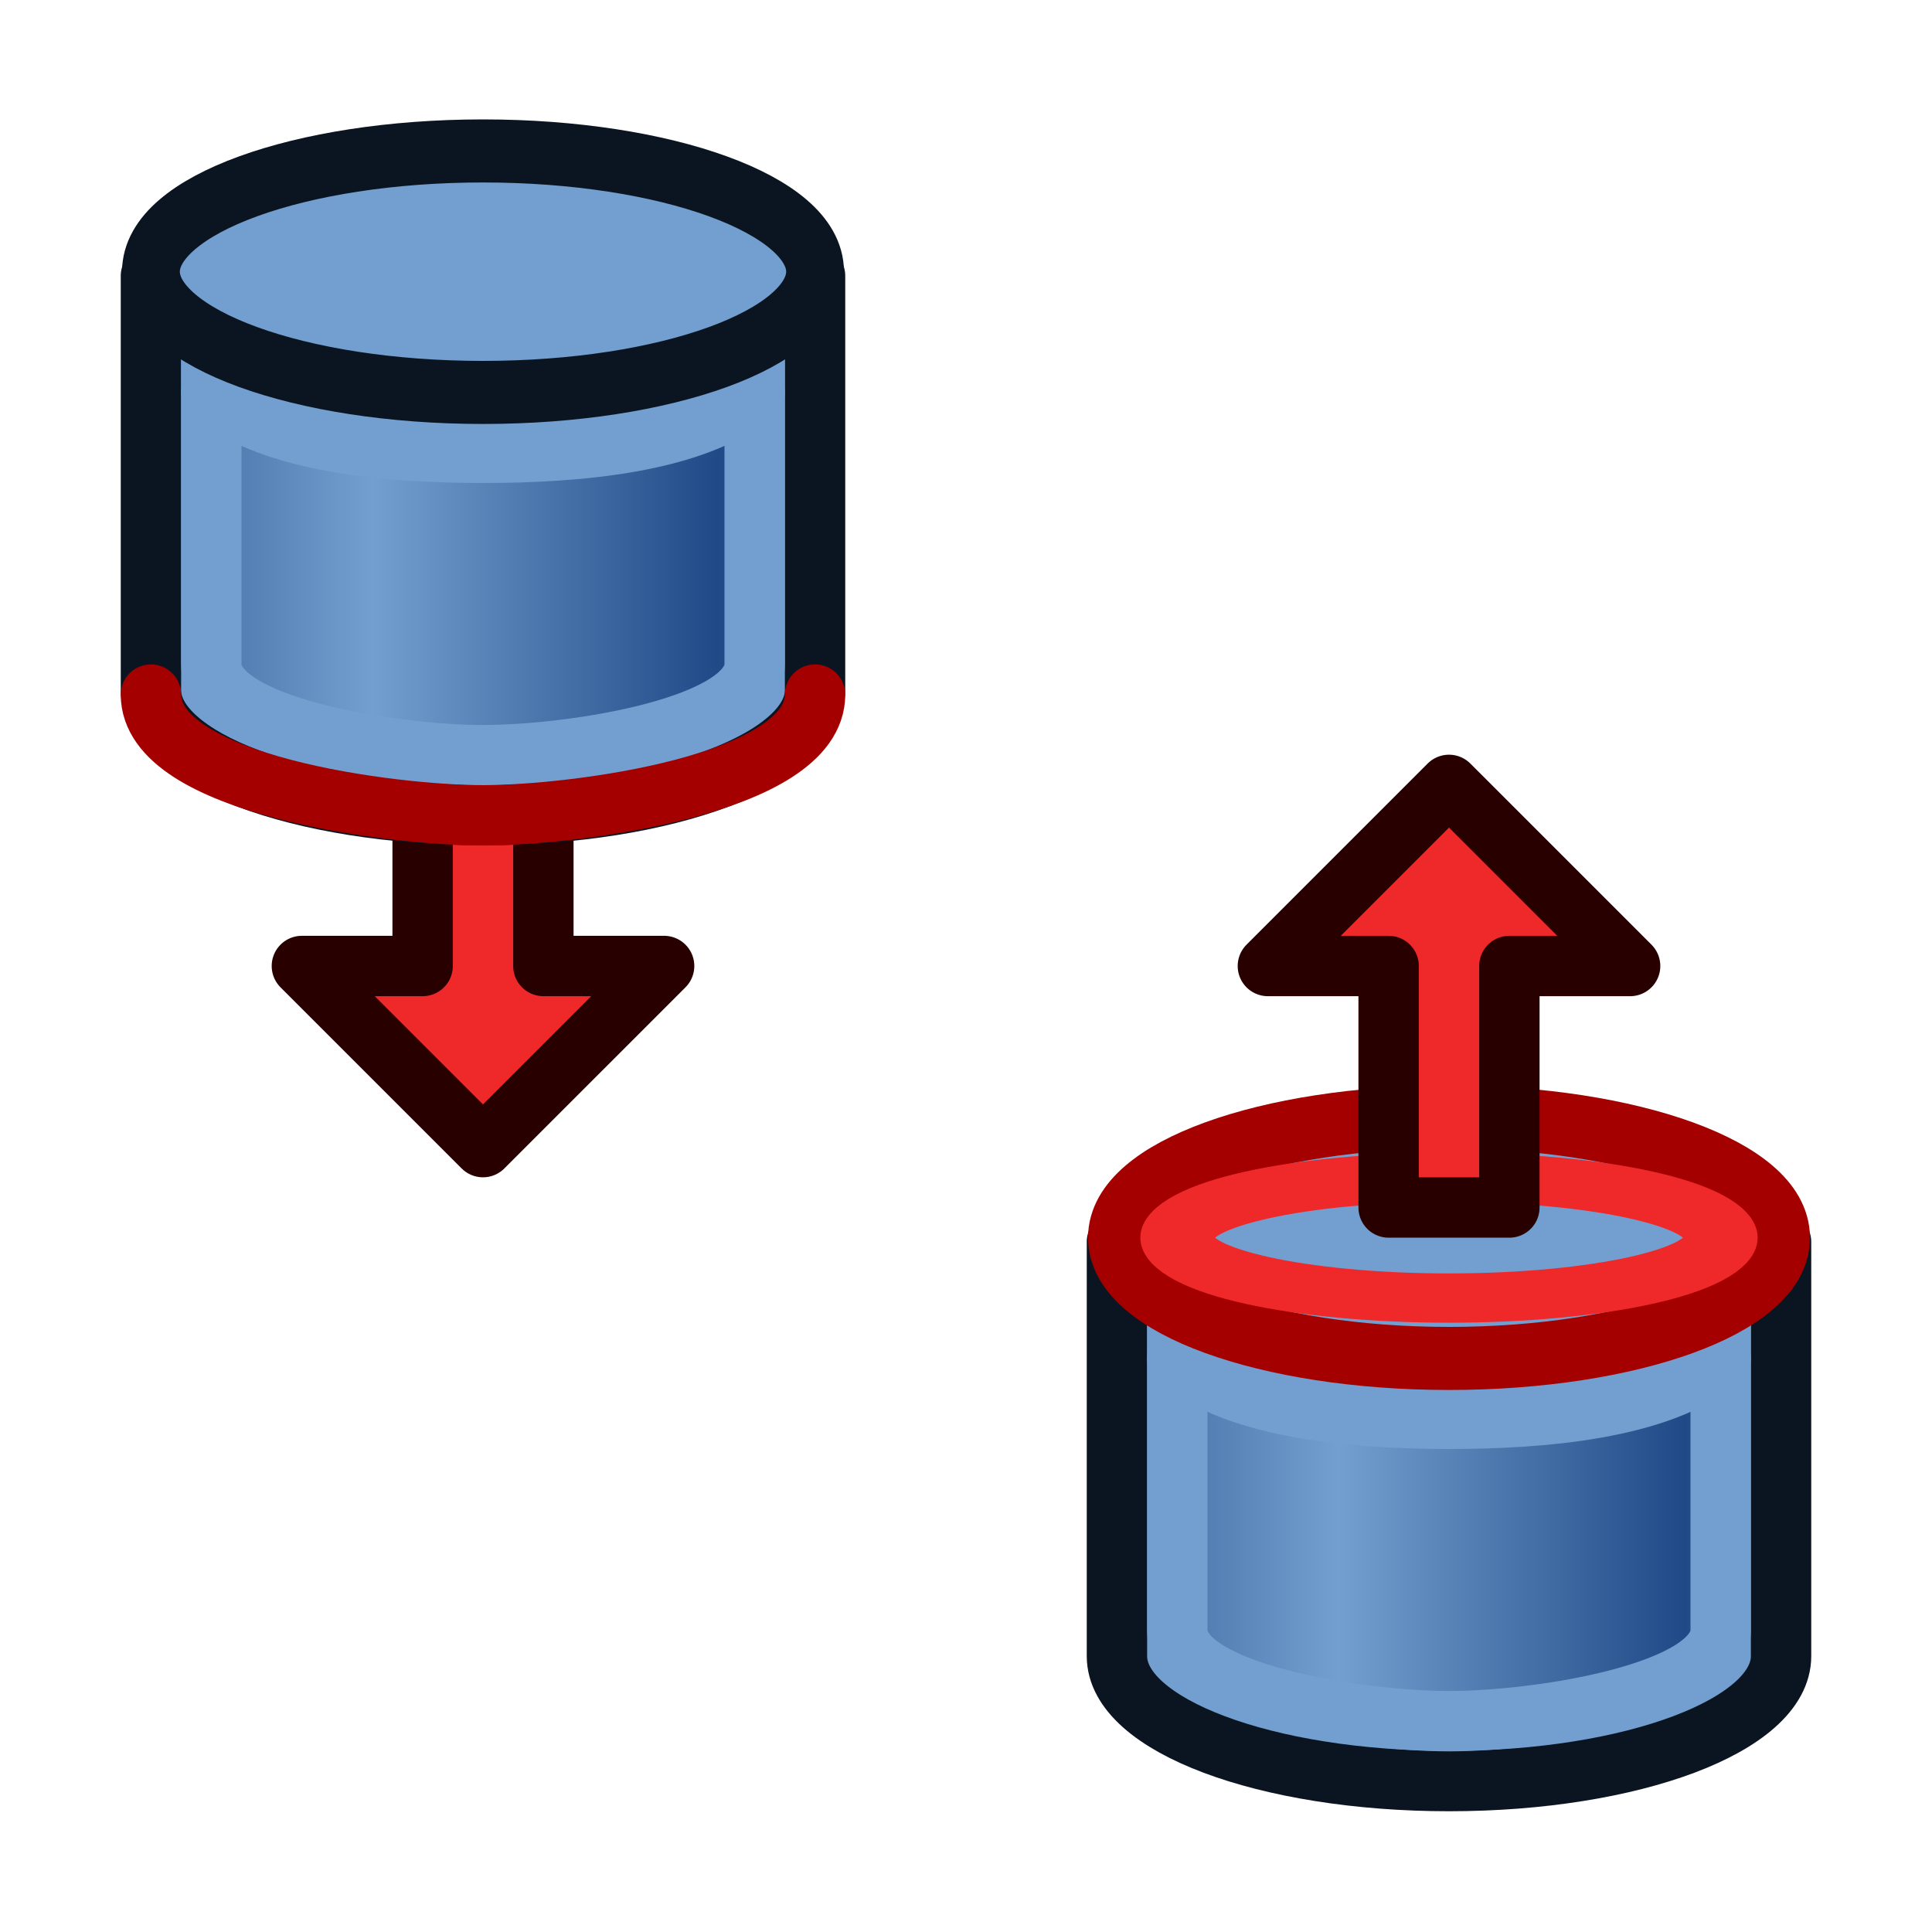
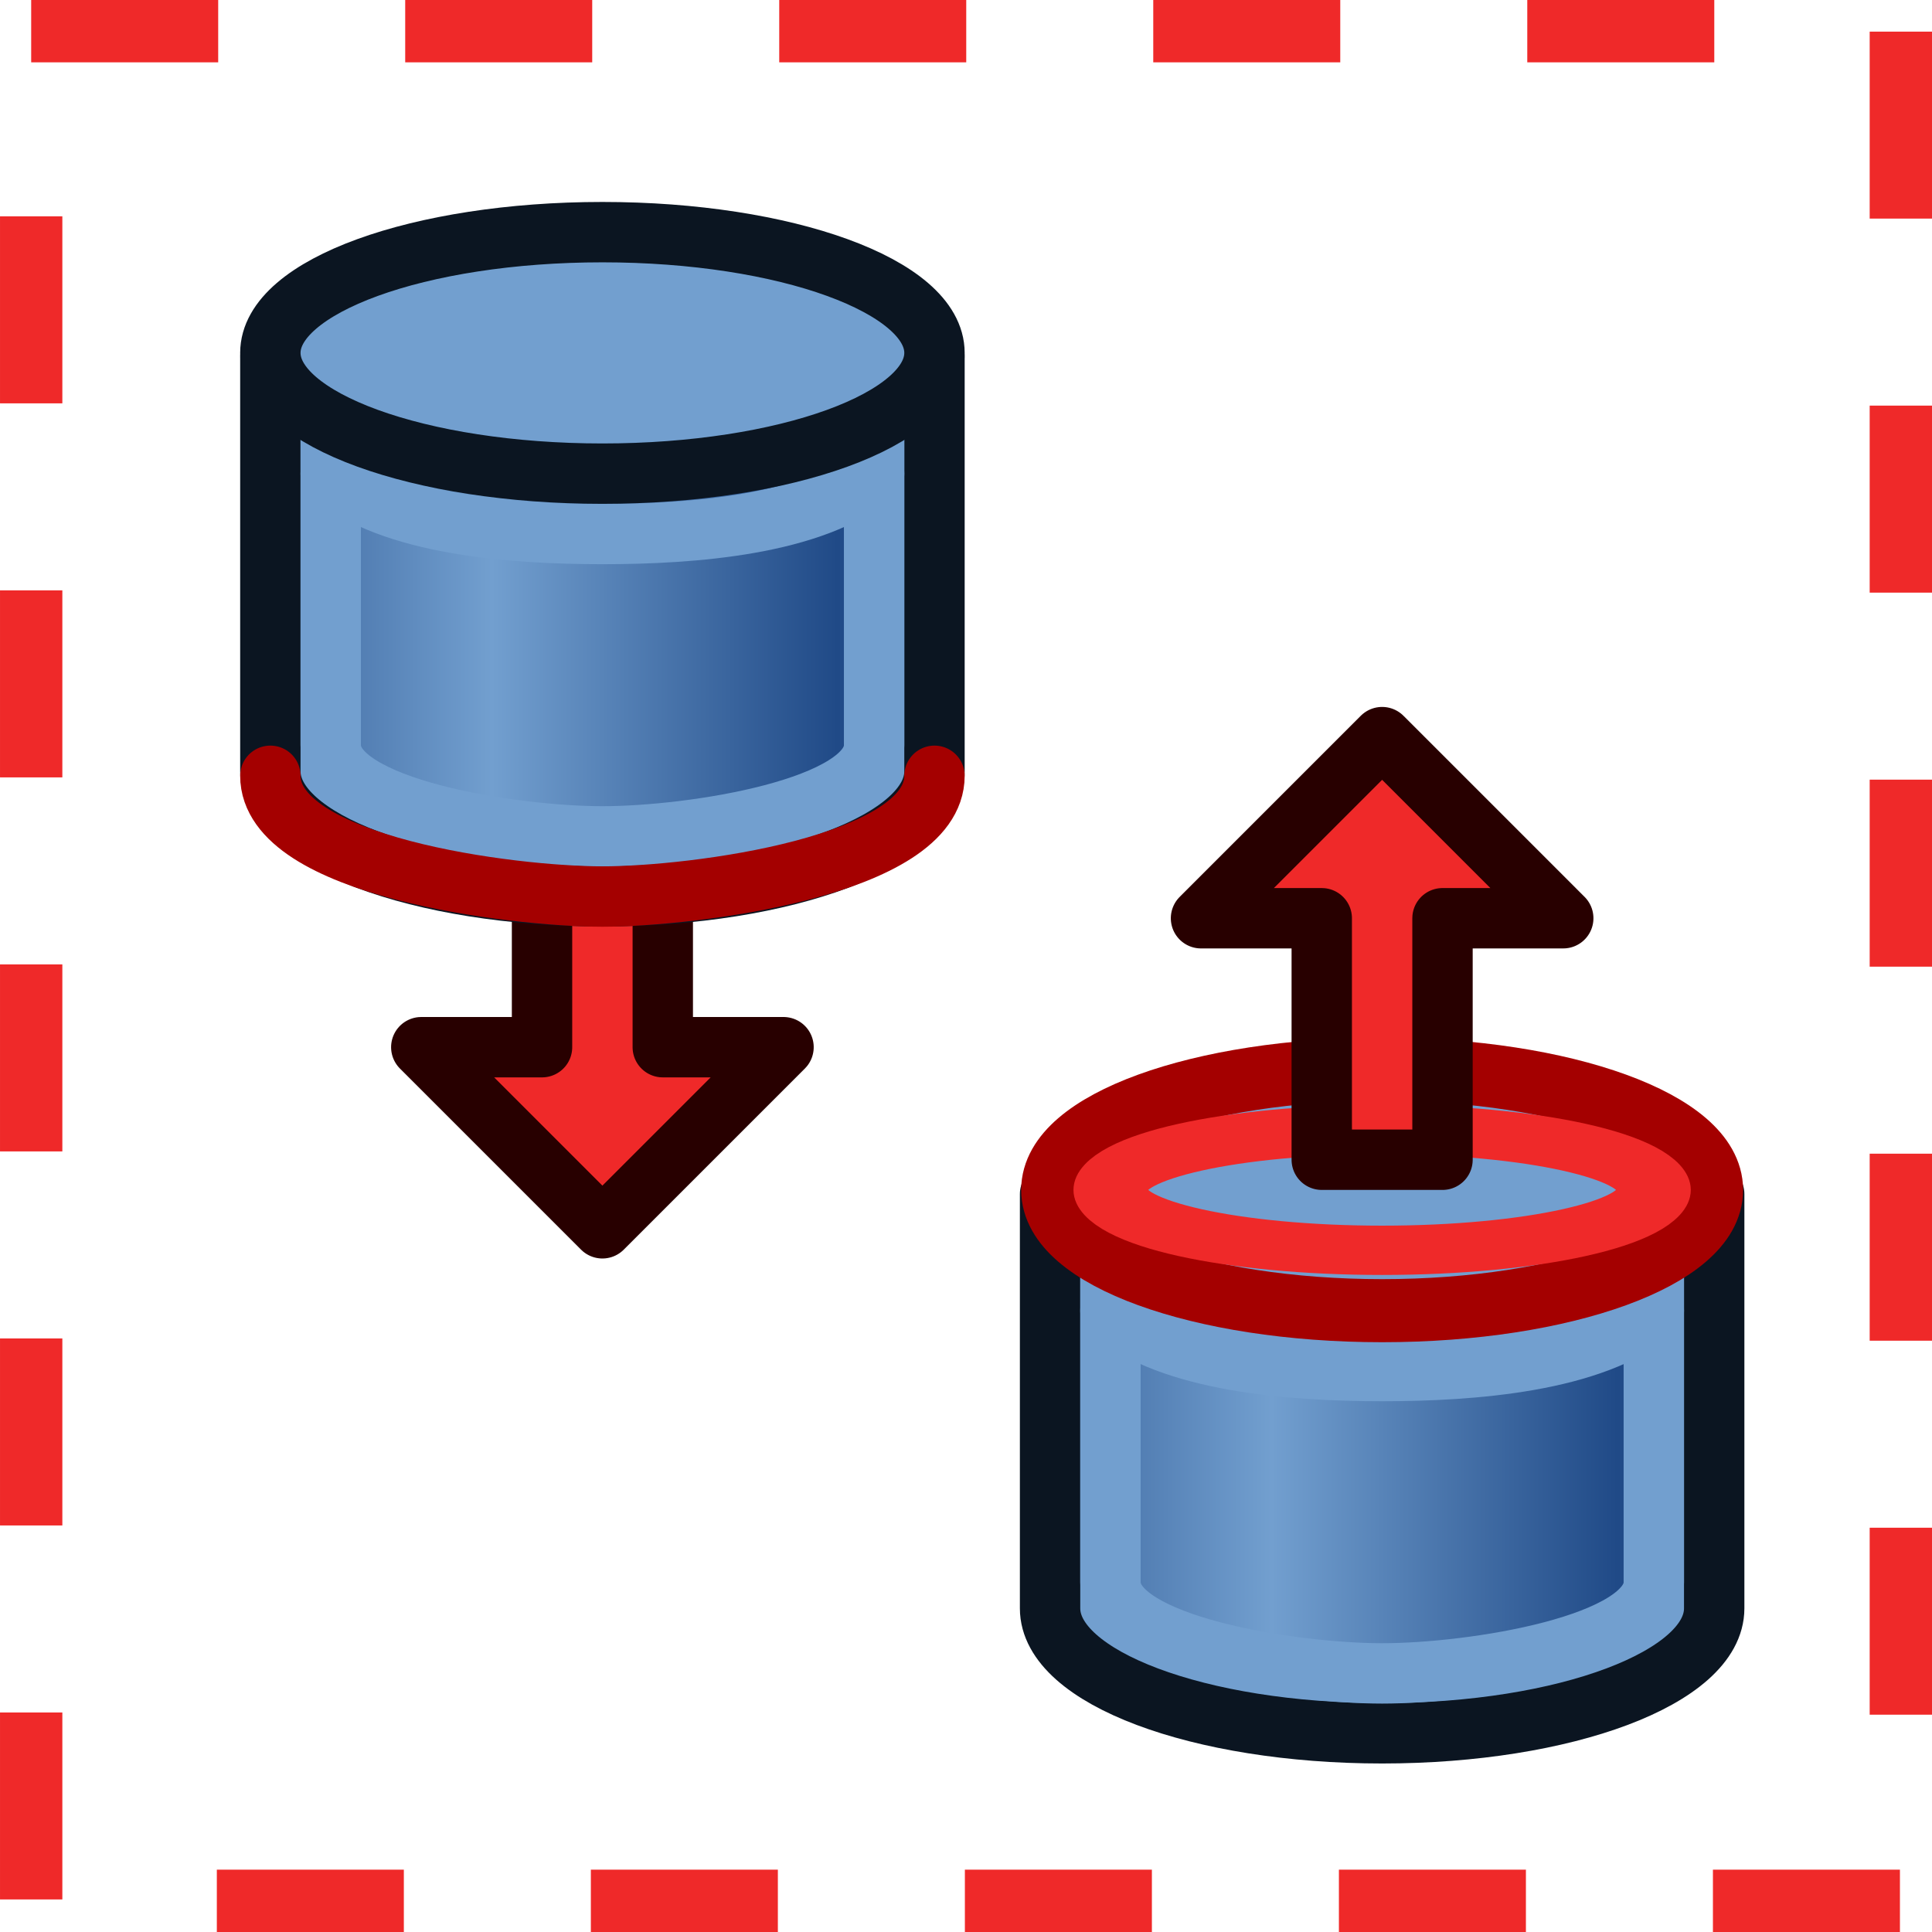
<svg xmlns="http://www.w3.org/2000/svg" xmlns:xlink="http://www.w3.org/1999/xlink" width="64px" height="64px" id="svg2980" version="1.1">
  <defs id="defs2982">
    <linearGradient id="linearGradient3864">
      <stop id="stop3866" offset="0" style="stop-color:#71b2f8;stop-opacity:1;" />
      <stop id="stop3868" offset="1" style="stop-color:#002795;stop-opacity:1;" />
    </linearGradient>
    <linearGradient id="linearGradient3377">
      <stop id="stop3379" offset="0" style="stop-color:#faff2b;stop-opacity:1;" />
      <stop id="stop3381" offset="1" style="stop-color:#ffaa00;stop-opacity:1;" />
    </linearGradient>
    <radialGradient xlink:href="#linearGradient3377" id="radialGradient3701" gradientUnits="userSpaceOnUse" cx="84.883" cy="77.043" fx="84.883" fy="77.043" r="19.467" gradientTransform="matrix(2.849242,1.258512,-0.4040415,0.9147407,-125.8413,-100.258)" />
    <linearGradient id="linearGradient3007">
      <stop id="stop3009" offset="0" style="stop-color:#faff2b;stop-opacity:1;" />
      <stop id="stop3011" offset="1" style="stop-color:#ffaa00;stop-opacity:1;" />
    </linearGradient>
    <linearGradient id="linearGradient3377-6">
      <stop id="stop3379-2" offset="0" style="stop-color:#00afff;stop-opacity:1;" />
      <stop id="stop3381-4" offset="1" style="stop-color:#0034ff;stop-opacity:1;" />
    </linearGradient>
    <radialGradient r="19.467" fy="77.043" fx="84.883" cy="77.043" cx="84.883" gradientTransform="matrix(2.849242,1.258512,-0.4040415,0.9147407,-125.8413,-100.258)" gradientUnits="userSpaceOnUse" id="radialGradient3017-8" xlink:href="#linearGradient3377-6" />
    <linearGradient id="linearGradient3835">
      <stop id="stop3837" offset="0" style="stop-color:#faff2b;stop-opacity:1;" />
      <stop id="stop3839" offset="1" style="stop-color:#ffaa00;stop-opacity:1;" />
    </linearGradient>
    <linearGradient id="linearGradient3377-2">
      <stop id="stop3379-7" offset="0" style="stop-color:#faff2b;stop-opacity:1;" />
      <stop id="stop3381-8" offset="1" style="stop-color:#ffaa00;stop-opacity:1;" />
    </linearGradient>
    <radialGradient r="19.467" fy="77.043" fx="84.883" cy="77.043" cx="84.883" gradientTransform="matrix(2.849242,1.258512,-0.4040415,0.9147407,-125.8413,-100.258)" gradientUnits="userSpaceOnUse" id="radialGradient3017-6" xlink:href="#linearGradient3377-2" />
    <linearGradient id="linearGradient3835-1">
      <stop id="stop3837-0" offset="0" style="stop-color:#faff2b;stop-opacity:1;" />
      <stop id="stop3839-9" offset="1" style="stop-color:#ffaa00;stop-opacity:1;" />
    </linearGradient>
    <radialGradient xlink:href="#linearGradient4032" id="radialGradient4112" gradientUnits="userSpaceOnUse" gradientTransform="matrix(-0.1915761,0.4662146,-1.136416,-0.419043,156.5648,24.07671)" cx="86.837" cy="90.601" fx="86.837" fy="90.601" r="19.467" />
    <linearGradient id="linearGradient4032">
      <stop style="stop-color:#71b2f8;stop-opacity:1;" offset="0" id="stop4034" />
      <stop style="stop-color:#002795;stop-opacity:1;" offset="1" id="stop4036" />
    </linearGradient>
    <radialGradient xlink:href="#linearGradient4032" id="radialGradient4114" gradientUnits="userSpaceOnUse" gradientTransform="matrix(0.1903683,-0.6138636,1.99853,-0.190928,-47.1332,165.4556)" cx="113.502" cy="65.849" fx="113.502" fy="65.849" r="19.467" />
    <linearGradient id="linearGradient3171">
      <stop style="stop-color:#71b2f8;stop-opacity:1;" offset="0" id="stop3173" />
      <stop style="stop-color:#002795;stop-opacity:1;" offset="1" id="stop3175" />
    </linearGradient>
    <radialGradient r="19.467" fy="65.849" fx="113.502" cy="65.849" cx="113.502" gradientTransform="matrix(0.1903683,-0.6138636,1.99853,-0.190928,-47.1332,165.4556)" gradientUnits="userSpaceOnUse" id="radialGradient3180" xlink:href="#linearGradient4032" />
    <radialGradient xlink:href="#linearGradient4032-7" id="radialGradient4112-9" gradientUnits="userSpaceOnUse" gradientTransform="matrix(-0.1915761,0.4662146,-1.136416,-0.419043,162.9924,26.56694)" cx="86.837" cy="90.601" fx="86.837" fy="90.601" r="19.467" />
    <linearGradient id="linearGradient4032-7">
      <stop style="stop-color:#71b2f8;stop-opacity:1;" offset="0" id="stop4034-3" />
      <stop style="stop-color:#002795;stop-opacity:1;" offset="1" id="stop4036-6" />
    </linearGradient>
    <radialGradient xlink:href="#linearGradient4032-7" id="radialGradient4114-3" gradientUnits="userSpaceOnUse" gradientTransform="matrix(0.1903683,-0.6138636,1.99853,-0.190928,-47.1332,165.4556)" cx="113.502" cy="65.849" fx="113.502" fy="65.849" r="19.467" />
    <linearGradient id="linearGradient3171-9">
      <stop style="stop-color:#71b2f8;stop-opacity:1;" offset="0" id="stop3173-7" />
      <stop style="stop-color:#002795;stop-opacity:1;" offset="1" id="stop3175-5" />
    </linearGradient>
    <radialGradient r="19.467" fy="65.849" fx="113.502" cy="65.849" cx="113.502" gradientTransform="matrix(0.1903683,-0.6138636,1.99853,-0.190928,-47.1332,165.4556)" gradientUnits="userSpaceOnUse" id="radialGradient3180-6" xlink:href="#linearGradient4032-7" />
    <linearGradient id="linearGradient4032-8">
      <stop style="stop-color:#71b2f8;stop-opacity:1;" offset="0" id="stop4034-4" />
      <stop style="stop-color:#002795;stop-opacity:1;" offset="1" id="stop4036-3" />
    </linearGradient>
    <radialGradient xlink:href="#linearGradient4032-8" id="radialGradient4114-9" gradientUnits="userSpaceOnUse" gradientTransform="matrix(0.1903683,-0.6138636,1.99853,-0.190928,-47.1332,165.4556)" cx="113.502" cy="65.849" fx="113.502" fy="65.849" r="19.467" />
    <linearGradient id="linearGradient3171-1">
      <stop style="stop-color:#71b2f8;stop-opacity:1;" offset="0" id="stop3173-0" />
      <stop style="stop-color:#002795;stop-opacity:1;" offset="1" id="stop3175-3" />
    </linearGradient>
    <linearGradient xlink:href="#linearGradient4032-0" id="linearGradient3822" x1="154.135" y1="33.267" x2="165.616" y2="46.43" gradientUnits="userSpaceOnUse" />
    <linearGradient id="linearGradient4032-0">
      <stop style="stop-color:#71b2f8;stop-opacity:1;" offset="0" id="stop4034-37" />
      <stop style="stop-color:#002795;stop-opacity:1;" offset="1" id="stop4036-1" />
    </linearGradient>
    <radialGradient xlink:href="#linearGradient4032-0" id="radialGradient3703" gradientUnits="userSpaceOnUse" cx="132.705" cy="90.193" fx="132.705" fy="90.193" r="19.467" gradientTransform="matrix(-0.08162339,1.394907,-1.157257,-0.2696337,245.2277,-105.4436)" />
    <linearGradient id="linearGradient3284">
      <stop style="stop-color:#71b2f8;stop-opacity:1;" offset="0" id="stop3286" />
      <stop style="stop-color:#002795;stop-opacity:1;" offset="1" id="stop3288" />
    </linearGradient>
    <radialGradient r="19.467" fy="90.193" fx="132.705" cy="90.193" cx="132.705" gradientTransform="matrix(-0.08162339,1.394907,-1.157257,-0.2696337,245.2277,-105.4436)" gradientUnits="userSpaceOnUse" id="radialGradient3294" xlink:href="#linearGradient4032-0" />
    <linearGradient xlink:href="#linearGradient3193" id="linearGradient3191" x1="11.758" y1="27.364" x2="21.166" y2="55.146" gradientUnits="userSpaceOnUse" gradientTransform="matrix(-0.999956,0.00937982,-0.00937982,-0.999956,39.60823,75.666)" />
    <linearGradient id="linearGradient3193">
      <stop id="stop3195" offset="0" style="stop-color:#68ff00;stop-opacity:1;" />
      <stop id="stop3197" offset="1" style="stop-color:#078b00;stop-opacity:1;" />
    </linearGradient>
    <linearGradient y2="28.944" x2="8.481" y1="44.721" x1="25.351" gradientTransform="matrix(-0.6108909,0.00703486,-0.0057303,-0.7499672,94.13183,75.27625)" gradientUnits="userSpaceOnUse" id="linearGradient4353" xlink:href="#linearGradient3193" />
    <linearGradient xlink:href="#linearGradient3801-6-7" id="linearGradient3807-3-6" x1="110" y1="35" x2="85" y2="35" gradientUnits="userSpaceOnUse" spreadMethod="reflect" gradientTransform="matrix(0.4583334,0,0,0.5172414,-28.625,1.448273)" />
    <linearGradient id="linearGradient3801-6-7">
      <stop style="stop-color:#204a87;stop-opacity:1" offset="0" id="stop3803-7-5" />
      <stop style="stop-color:#729fcf;stop-opacity:1" offset="1" id="stop3805-5-3" />
    </linearGradient>
    <linearGradient xlink:href="#linearGradient3801-6" id="linearGradient3807-3" x1="110" y1="35" x2="85" y2="35" gradientUnits="userSpaceOnUse" spreadMethod="reflect" gradientTransform="matrix(0.4583334,0,0,0.5172414,-28.625,1.448273)" />
    <linearGradient id="linearGradient3801-6">
      <stop style="stop-color:#204a87;stop-opacity:1" offset="0" id="stop3803-7" />
      <stop style="stop-color:#729fcf;stop-opacity:1" offset="1" id="stop3805-5" />
    </linearGradient>
    <linearGradient xlink:href="#linearGradient3801-6" id="linearGradient3282" gradientUnits="userSpaceOnUse" gradientTransform="matrix(0.4583334,0,0,0.5172414,-28.05393,1.950209)" spreadMethod="reflect" x1="110" y1="35" x2="85" y2="35" />
-     <linearGradient xlink:href="#linearGradient3801-6" id="linearGradient3297" gradientUnits="userSpaceOnUse" gradientTransform="matrix(0.4583334,0,0,0.5172414,-28.05393,1.950209)" spreadMethod="reflect" x1="110" y1="35" x2="85" y2="35" />
+     <linearGradient xlink:href="#linearGradient3801-6" id="linearGradient3297" gradientUnits="userSpaceOnUse" gradientTransform="matrix(0.4583334,0,0,0.5172414,-24.09843,4.63995)" spreadMethod="reflect" x1="110" y1="35" x2="85" y2="35" />
  </defs>
  <g id="layer1">
    <g id="g3760-8" transform="matrix(0.3980009,0,0,0.493381,18.71021,-4.578477)" />
    <g id="g3251">
      <g id="g3205" transform="translate(-0.5710747,15.48887)">
        <g id="g3287" transform="translate(1.999999,-13.99081)">
-           <g id="g3146" transform="matrix(-0.8660254,0.5,-0.5,-0.8660254,50.92745,50.009)">
+           <g id="g3146" transform="matrix(-0.8660254,0.5,-0.5,-0.8660254,54.88295,52.69874)">
            <g transform="matrix(-2.055034,1.201529,-1.186474,-2.081109,4.496215,96.61577)" id="g3165" />
-             <path id="path3948-2" d="M 24.732,29.876 26.928,38.072 23.464,36.072 19.464,43 16,41 20,34.072 16.536,32.072 z" style="fill:#ef2929;stroke:#280000;stroke-width:2;stroke-linecap:butt;stroke-linejoin:round;stroke-opacity:1" />
+             <path id="path3948-2" d="M 24.732,29.876 26.928,38.072 23.464,36.072 19.464,43 16,41 20,34.072 16.536,32.072 Z" style="fill:#ef2929;stroke:#280000;stroke-width:2;stroke-linecap:butt;stroke-linejoin:round;stroke-opacity:1" />
          </g>
-           <path id="path2994-3-3" d="m 25.571,21.364 c 0,2.285 -4.925,4.138 -11,4.138 -6.075,0 -11,-1.853 -11,-4.138 l -10e-7,-13.724 22,0 z" style="fill:#729fcf;stroke:#0b1521;stroke-width:2;stroke-linecap:round;stroke-linejoin:round;stroke-miterlimit:4.5;stroke-opacity:1;stroke-dashoffset:20.4" />
-           <path id="path2994-3-6-5" d="m 23.571,20.502 c 0,2.078 -6,3.016 -9,3.016 -3,0 -9,-0.938 -9,-3.016 l -1e-6,-11.655 18,0 z" style="fill:url(#linearGradient3297);fill-opacity:1;stroke:#729fcf;stroke-width:2;stroke-linecap:round;stroke-linejoin:round;stroke-miterlimit:4.5;stroke-opacity:1;stroke-dashoffset:20.4" />
-           <path id="path2994-3-6-9-6" d="m 23.571,11.502 c -2,1.701 -6,2 -9,2 -3,0 -7,-0.299 -9,-2" style="fill:none;stroke:#729fcf;stroke-width:2;stroke-linecap:round;stroke-linejoin:round;stroke-miterlimit:4.5;stroke-opacity:1;stroke-dashoffset:20.4" />
-           <path transform="matrix(0.5238095,0,0,0.5714285,32.90441,-6.783778)" d="m -14,25 c 0,3.866 -9.402,7 -21,7 -11.598,0 -21,-3.134 -21,-7 0,-3.866 9.402,-7 21,-7 11.598,0 21,3.134 21,7 z" id="path2994-2" style="fill:#729fcf;stroke:#0b1521;stroke-width:3.656;stroke-linecap:round;stroke-linejoin:round;stroke-miterlimit:4.5;stroke-opacity:1;stroke-dasharray:none;stroke-dashoffset:20.4" />
-           <path id="path2994-3-6-9-6-3" d="m 25.571,21.511 c 0,3 -8,4 -11,4 -3,0 -11,-1 -11,-4" style="fill:none;stroke:#a40000;stroke-width:2;stroke-linecap:round;stroke-linejoin:round;stroke-miterlimit:4.5;stroke-opacity:1;stroke-dashoffset:20.4" />
+           <path id="path2994-3-3" d="m 29.527,24.054 c 0,2.285 -4.925,4.138 -11,4.138 -6.075,0 -11,-1.853 -11,-4.138 l -1e-6,-13.724 22,0 z" style="fill:#729fcf;stroke:#0b1521;stroke-width:2;stroke-linecap:round;stroke-linejoin:round;stroke-miterlimit:4.5;stroke-dashoffset:20.4;stroke-opacity:1" />
+           <path id="path2994-3-6-5" d="m 27.527,23.192 c 0,2.078 -6,3.016 -9,3.016 -3,0 -9,-0.938 -9,-3.016 l -10e-7,-11.655 18,0 z" style="fill:url(#linearGradient3297);fill-opacity:1;stroke:#729fcf;stroke-width:2;stroke-linecap:round;stroke-linejoin:round;stroke-miterlimit:4.5;stroke-dashoffset:20.4;stroke-opacity:1" />
+           <path id="path2994-3-6-9-6" d="m 27.527,14.192 c -2,1.701 -6,2 -9,2 -3,0 -7,-0.299 -9,-2" style="fill:none;stroke:#729fcf;stroke-width:2;stroke-linecap:round;stroke-linejoin:round;stroke-miterlimit:4.5;stroke-dashoffset:20.4;stroke-opacity:1" />
+           <ellipse id="path2994-2" style="fill:#729fcf;stroke:#0b1521;stroke-width:2;stroke-linecap:round;stroke-linejoin:round;stroke-miterlimit:4.5;stroke-dasharray:none;stroke-dashoffset:20.4;stroke-opacity:1" cx="18.527" cy="10.192" rx="11" ry="4" />
+           <path id="path2994-3-6-9-6-3" d="m 29.527,24.201 c 0,3 -8,4 -11,4 -3,0 -11,-1 -11,-4" style="fill:none;stroke:#a40000;stroke-width:2;stroke-linecap:round;stroke-linejoin:round;stroke-miterlimit:4.5;stroke-dashoffset:20.4;stroke-opacity:1" />
+           <rect style="opacity:1;fill:none;fill-opacity:1;stroke:#ef2929;stroke-width:2.065;stroke-linejoin:round;stroke-miterlimit:4;stroke-dasharray:6.195, 6.195;stroke-dashoffset:0;stroke-opacity:1" id="rect4296" width="61.935" height="61.935" x="-0.396" y="-0.466" />
        </g>
      </g>
    </g>
-     <g transform="translate(34,34)" id="g3205-5">
-       <path id="path2994-3-3-6" d="m 25,20.862 c 0,2.285 -4.925,4.138 -11,4.138 C 7.925,25 3,23.147 3,20.862 l -1e-6,-13.724 22,0 z" style="fill:#729fcf;stroke:#0b1521;stroke-width:2;stroke-linecap:round;stroke-linejoin:round;stroke-miterlimit:4.5;stroke-opacity:1;stroke-dashoffset:20.4" />
-       <path id="path2994-3-6-5-2" d="m 23,20 c 0,2.078 -6,3.016 -9,3.016 -3,0 -9,-0.938 -9,-3.016 l -1e-6,-11.655 18,0 z" style="fill:url(#linearGradient3807-3-6);fill-opacity:1;stroke:#729fcf;stroke-width:2;stroke-linecap:round;stroke-linejoin:round;stroke-miterlimit:4.5;stroke-opacity:1;stroke-dashoffset:20.4" />
-       <path id="path2994-3-6-9-6-9" d="M 23,11 C 21,12.701 17,13 14,13 11,13 7,12.701 5,11" style="fill:none;stroke:#729fcf;stroke-width:2;stroke-linecap:round;stroke-linejoin:round;stroke-miterlimit:4.5;stroke-opacity:1;stroke-dashoffset:20.4" />
-       <path transform="matrix(0.5238095,0,0,0.5714285,32.33333,-7.285713)" d="m -14,25 c 0,3.866 -9.402,7 -21,7 -11.598,0 -21,-3.134 -21,-7 0,-3.866 9.402,-7 21,-7 11.598,0 21,3.134 21,7 z" id="path2994-2-1" style="fill:#729fcf;stroke:#a40000;stroke-width:3.656;stroke-linecap:round;stroke-linejoin:round;stroke-miterlimit:4.5;stroke-opacity:1;stroke-dasharray:none;stroke-dashoffset:20.4" />
-       <path transform="matrix(0.4285714,0,0,0.2857143,29,-0.1428573)" d="m -14,25 c 0,3.866 -9.402,7 -21,7 -11.598,0 -21,-3.134 -21,-7 0,-3.866 9.402,-7 21,-7 11.598,0 21,3.134 21,7 z" id="path2994-2-3-2" style="fill:#729fcf;stroke:#ef2929;stroke-width:5.715;stroke-linecap:round;stroke-linejoin:round;stroke-miterlimit:4.5;stroke-opacity:1;stroke-dasharray:none;stroke-dashoffset:20.4" />
+     <g transform="translate(31.78492,32.4178)" id="g3205-5">
+       <path id="path2994-3-3-6" d="m 25,20.862 c 0,2.285 -4.925,4.138 -11,4.138 C 7.925,25 3,23.147 3,20.862 l -1e-6,-13.724 22,0 z" style="fill:#729fcf;stroke:#0b1521;stroke-width:2;stroke-linecap:round;stroke-linejoin:round;stroke-miterlimit:4.5;stroke-dashoffset:20.4;stroke-opacity:1" />
+       <path id="path2994-3-6-5-2" d="m 23,20 c 0,2.078 -6,3.016 -9,3.016 -3,0 -9,-0.938 -9,-3.016 l -1e-6,-11.655 18,0 z" style="fill:url(#linearGradient3807-3-6);fill-opacity:1;stroke:#729fcf;stroke-width:2;stroke-linecap:round;stroke-linejoin:round;stroke-miterlimit:4.5;stroke-dashoffset:20.4;stroke-opacity:1" />
+       <path id="path2994-3-6-9-6-9" d="M 23,11 C 21,12.701 17,13 14,13 11,13 7,12.701 5,11" style="fill:none;stroke:#729fcf;stroke-width:2;stroke-linecap:round;stroke-linejoin:round;stroke-miterlimit:4.5;stroke-dashoffset:20.4;stroke-opacity:1" />
+       <ellipse transform="matrix(0.5238095,0,0,0.5714285,32.33333,-7.285713)" id="path2994-2-1" style="fill:#729fcf;stroke:#a40000;stroke-width:3.656;stroke-linecap:round;stroke-linejoin:round;stroke-miterlimit:4.5;stroke-dasharray:none;stroke-dashoffset:20.4;stroke-opacity:1" cx="-35" cy="25" rx="21" ry="7" />
+       <ellipse transform="matrix(0.4285714,0,0,0.2857143,29,-0.1428573)" id="path2994-2-3-2" style="fill:#729fcf;stroke:#ef2929;stroke-width:5.715;stroke-linecap:round;stroke-linejoin:round;stroke-miterlimit:4.5;stroke-dasharray:none;stroke-dashoffset:20.4;stroke-opacity:1" cx="-35" cy="25" rx="21" ry="7" />
    </g>
-     <g id="g3146-7" transform="matrix(-0.8660254,-0.5,-0.5,0.8660254,84.35638,12.49294)">
+     <g id="g3146-7" transform="matrix(-0.8660254,-0.5,-0.5,0.8660254,82.1413,10.91074)">
      <g transform="matrix(-2.055034,1.201529,-1.186474,-2.081109,4.496215,96.61577)" id="g3165-0" />
-       <path id="path3948-2-9" d="M 24.732,29.876 26.928,38.072 23.464,36.072 19.464,43 16,41 20,34.072 16.536,32.072 z" style="fill:#ef2929;stroke:#280000;stroke-width:2;stroke-linecap:butt;stroke-linejoin:round;stroke-opacity:1" />
+       <path id="path3948-2-9" d="M 24.732,29.876 26.928,38.072 23.464,36.072 19.464,43 16,41 20,34.072 16.536,32.072 Z" style="fill:#ef2929;stroke:#280000;stroke-width:2;stroke-linecap:butt;stroke-linejoin:round;stroke-opacity:1" />
    </g>
  </g>
</svg>
